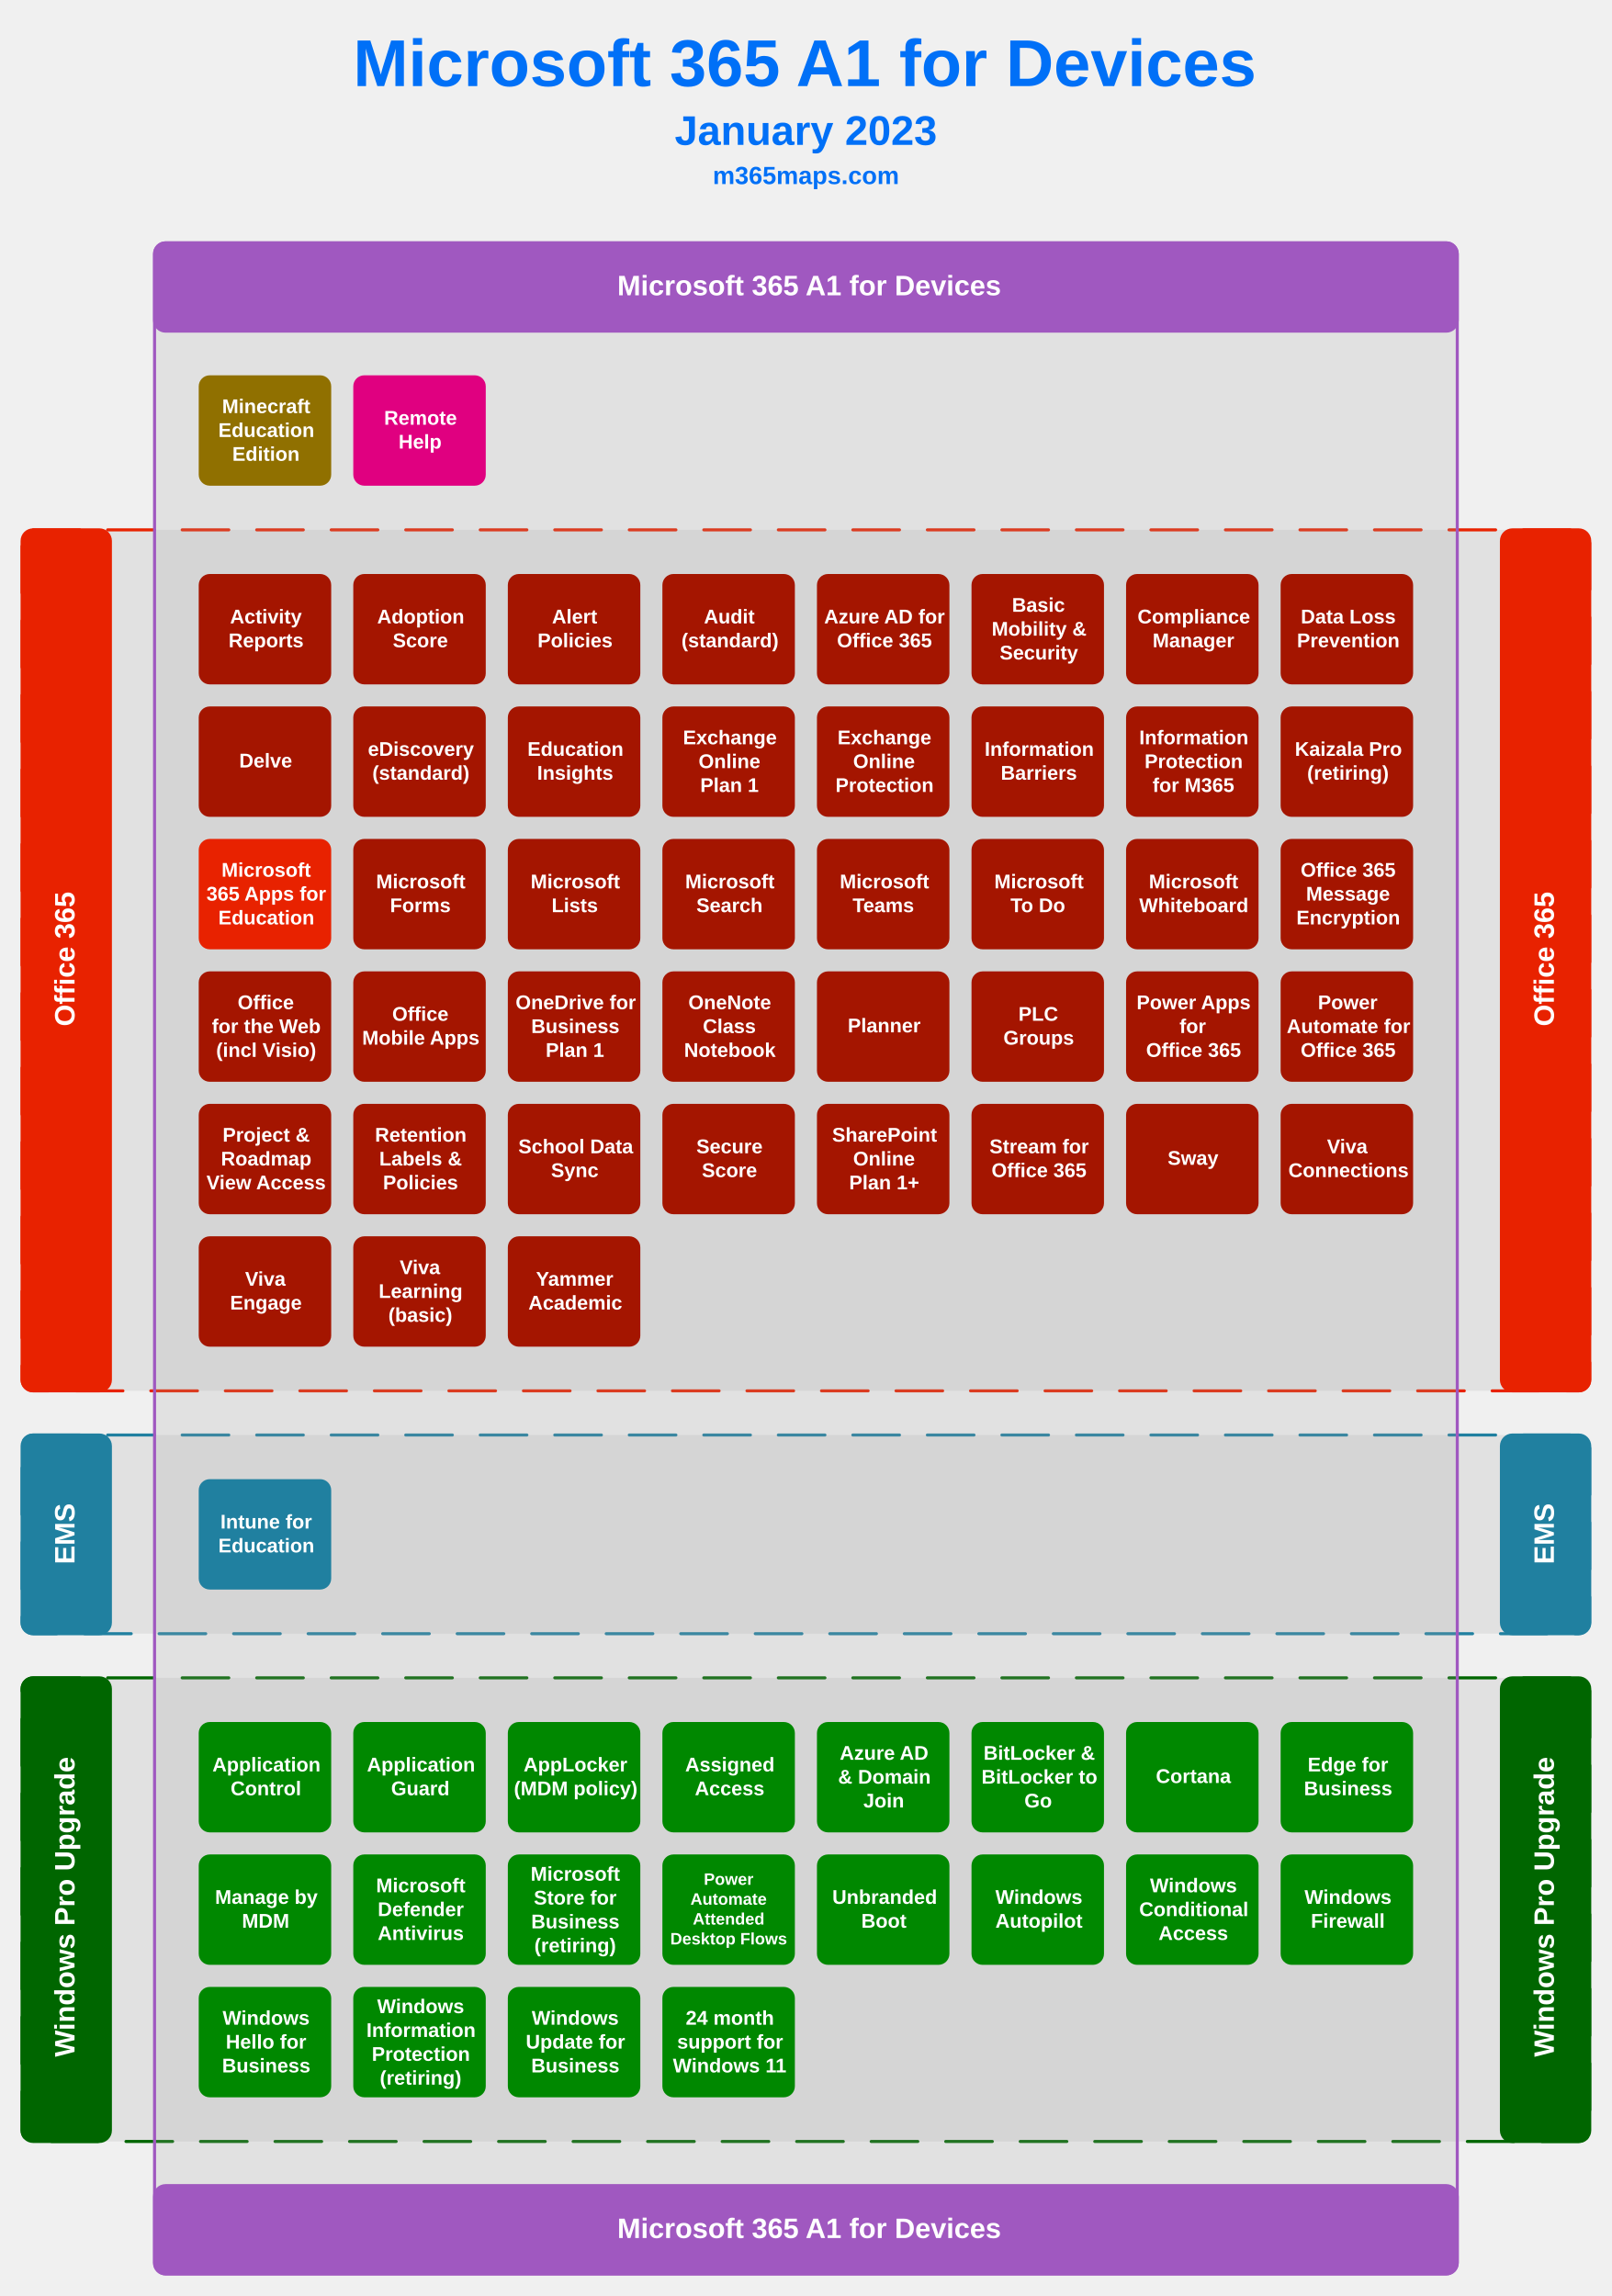
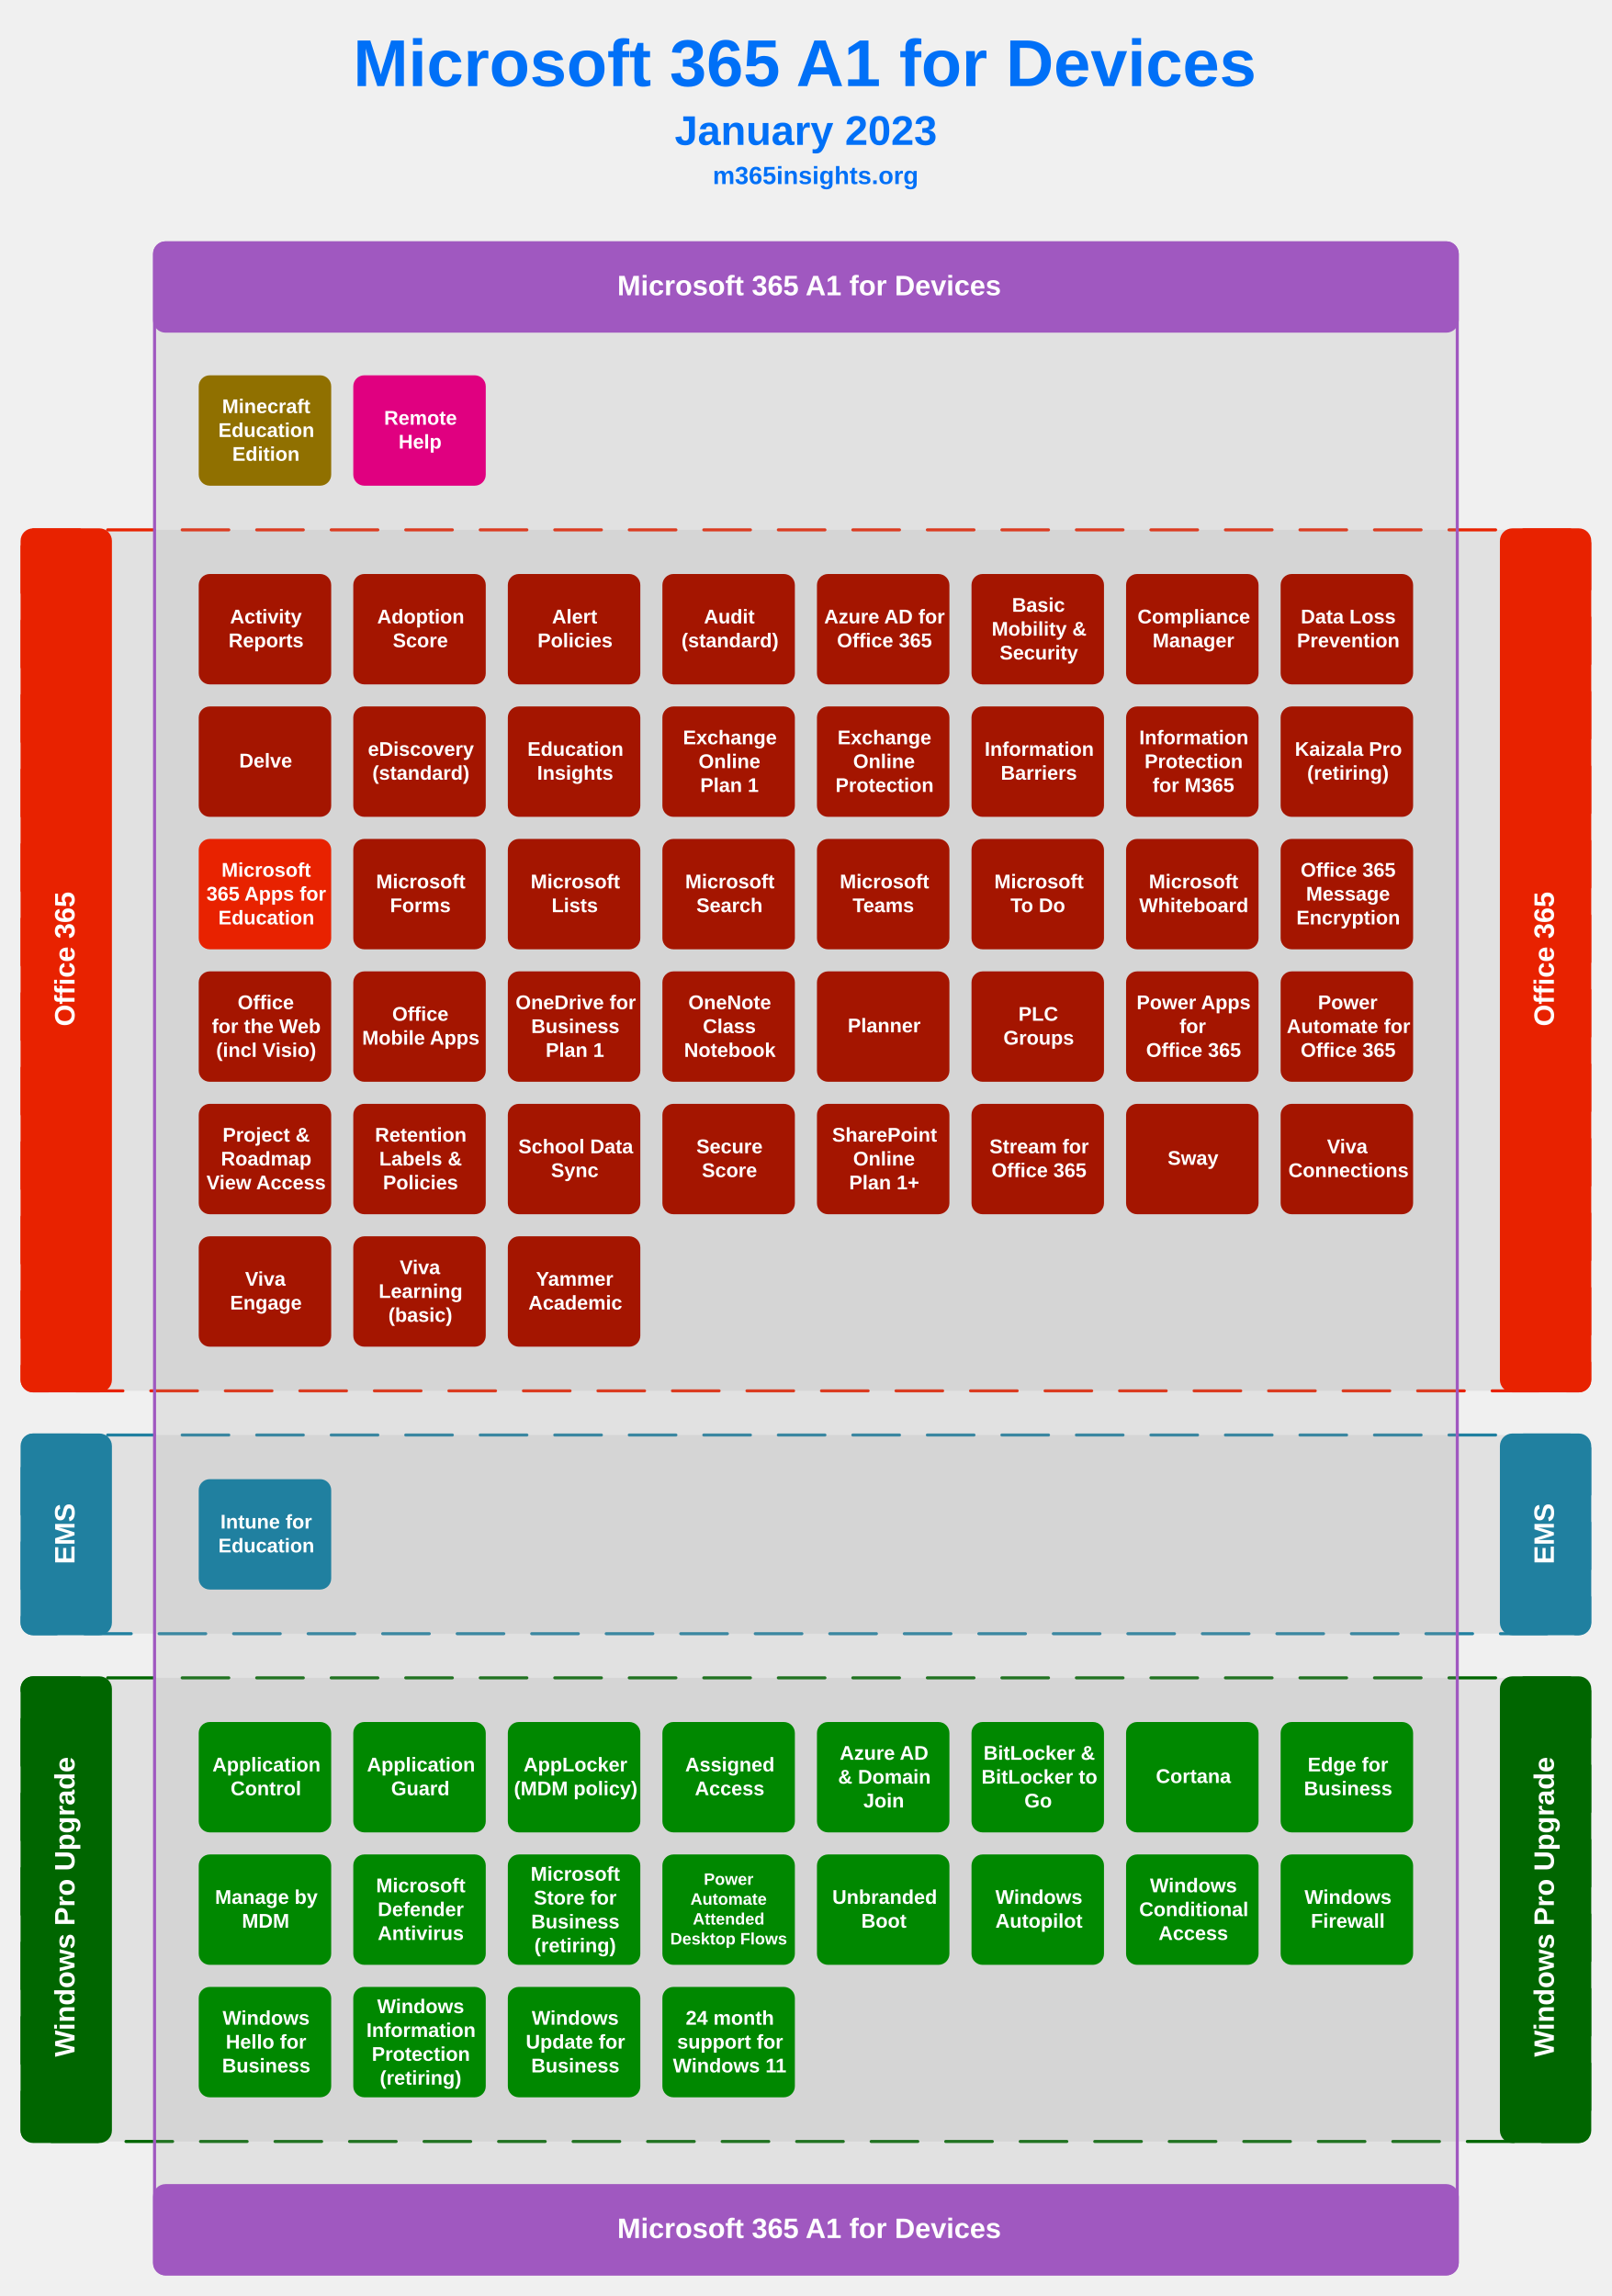
<svg xmlns="http://www.w3.org/2000/svg" width="1168" height="1664" viewBox="0 0 1168 1664" class="a">
  <style>
.b {fill:#a5a5a5;fill-opacity:0.2;stroke:#006600;stroke-dasharray:33.8,20.2;stroke-linecap:round;stroke-linejoin:round;stroke-width:2.2}
.c {fill:#a5a5a5;fill-opacity:0.2;stroke:#2080a0;stroke-dasharray:33.8,20.2;stroke-linecap:round;stroke-linejoin:round;stroke-width:2.2}
.d {fill:#a5a5a5;fill-opacity:0.2;stroke:#e82200;stroke-dasharray:33.8,20.2;stroke-linecap:round;stroke-linejoin:round;stroke-width:2.2}
.e {fill:#a5a5a5;fill-opacity:0.2;stroke:#a058c0;stroke-linecap:round;stroke-linejoin:round;stroke-width:2.2}
.f {fill:#2080a0;stroke:#2080a0;stroke-linecap:round;stroke-linejoin:round;stroke-width:2.2}
.g {fill:#ffffff;font-family:Arial;font-size:1.7em;font-weight:bold}
.h {fill:#006600;stroke:#006600;stroke-linecap:round;stroke-linejoin:round;stroke-width:2.2}
.i {fill:#e82200;stroke:#e82200;stroke-linecap:round;stroke-linejoin:round;stroke-width:2.2}
.j {fill:#a058c0;stroke:#a058c0;stroke-linecap:round;stroke-linejoin:round;stroke-width:2.2}
.k {fill:#2080a0;stroke:none;stroke-linecap:round;stroke-linejoin:round;stroke-width:1}
.l {fill:#ffffff;font-family:Arial;font-size:1.2em;font-weight:bold}
.m {font-size:1em}
.n {fill:none;stroke:none;stroke-linecap:round;stroke-linejoin:round;stroke-width:0.8}
.o {fill:#0070f7;font-family:Arial;font-size:4em;font-weight:bold}
.p {fill:none;stroke:none;stroke-linecap:round;stroke-linejoin:round;stroke-width:1}
.q {fill:#0070f7;font-family:Arial;font-size:2.5em;font-weight:bold}
.r {fill:#0070f7;font-family:Arial;font-size:1.5em;font-weight:bold}
.s {fill:#907000;stroke:none;stroke-linecap:round;stroke-linejoin:round;stroke-width:1}
.t {fill:#e00080;stroke:none;stroke-linecap:round;stroke-linejoin:round;stroke-width:1}
.u {fill:#008800;stroke:none;stroke-linecap:round;stroke-linejoin:round;stroke-width:2}
.v {fill:#ffffff;font-family:Arial;font-size:1em;font-weight:bold}
.w {fill:#008800;stroke:none;stroke-linecap:round;stroke-linejoin:round;stroke-width:2.5}
.x {fill:#e82200;stroke:none;stroke-linecap:round;stroke-linejoin:round;stroke-width:1}
.y {fill:#a41500;stroke:none;stroke-linecap:round;stroke-linejoin:round;stroke-width:1}
.a {fill:none;fill-rule:evenodd;font-size:12px;overflow:visible;stroke-linecap:square;stroke-miterlimit:3}
</style>
  <rect x="16" y="1216" width="1136" height="336" rx="8" ry="8" class="b" />
  <rect x="16" y="1040" width="1136" height="144" rx="8" ry="8" class="c" />
  <rect x="16" y="384" width="1136" height="624" rx="8" ry="8" class="d" />
  <rect x="112" y="176" width="944" height="1472" rx="8" ry="8" class="e" />
  <a target="_blank" href="https://www.microsoft.com/cloud-platform/enterprise-mobility-security" transform="translate(-1584,1184) rotate(-90)">
    <rect y="1600" width="144" height="64" rx="8" ry="8" class="f" />
    <text x="50.3" y="1638" class="g">EMS</text>
  </a>
  <a target="_blank" href="https://www.microsoft.com/microsoft-365/windows/windows-11-enterprise" transform="translate(-1584,1552) rotate(-90)">
    <rect y="1600" width="336" height="64" rx="8" ry="8" class="h" />
    <text x="61.3" y="1638" class="g">Windows Pro Upgrade</text>
  </a>
  <a target="_blank" href="https://learn.microsoft.com/office365/servicedescriptions/office-365-platform-service-description/office-365-education" transform="translate(-1584,1008) rotate(-90)">
    <rect y="1600" width="624" height="64" rx="8" ry="8" class="i" />
    <text x="264.2" y="1638" class="g">Office 365</text>
  </a>
  <a target="_blank" href="https://www.microsoft.com/microsoft-365/compare-all-microsoft-365-plans">
    <rect x="112" y="1584" width="944" height="64" rx="8" ry="8" class="j" />
    <text x="447.3" y="1622" class="g">Microsoft 365 A1 for Devices</text>
  </a>
  <a target="_blank" href="https://www.microsoft.com/microsoft-365/compare-all-microsoft-365-plans">
    <rect x="112" y="176" width="944" height="64" rx="8" ry="8" class="j" />
    <text x="447.3" y="214" class="g">Microsoft 365 A1 for Devices</text>
  </a>
  <a target="_blank" href="https://learn.microsoft.com/intune-education/what-is-intune-for-education">
    <rect x="144" y="1072" width="96" height="80" rx="8" ry="8" class="k" />
    <text x="159.7" y="1107.8" class="l">Intune for <tspan x="158.2" dy="1.2em" class="m">Education</tspan>
    </text>
  </a>
  <a target="_blank" href="https://www.microsoft.com/cloud-platform/enterprise-mobility-security" transform="translate(-512,1184) rotate(-90)">
    <rect y="1600" width="144" height="64" rx="8" ry="8" class="f" />
    <text x="50.3" y="1638" class="g">EMS</text>
  </a>
  <a target="_blank" href="https://www.microsoft.com/microsoft-365/windows/windows-11-enterprise" transform="translate(-512,1552) rotate(-90)">
    <rect y="1600" width="336" height="64" rx="8" ry="8" class="h" />
    <text x="61.3" y="1638" class="g">Windows Pro Upgrade</text>
  </a>
  <a target="_blank" href="https://learn.microsoft.com/office365/servicedescriptions/office-365-platform-service-description/office-365-education" transform="translate(-512,1008) rotate(-90)">
    <rect y="1600" width="624" height="64" rx="8" ry="8" class="i" />
    <text x="264.2" y="1638" class="g">Office 365</text>
  </a>
-   <a target="_blank" href="https://m365maps.com/">
+   <a target="_blank" href="https://m365insights.org/">
    <rect x="16" y="16" width="1136" height="64" class="n" />
    <text x="255.9" y="62.4" class="o">Microsoft 365 A1 for Devices</text>
  </a>
  <g>
    <rect x="16" y="80" width="1136" height="32" rx="8" ry="8" class="p" />
    <text x="488.9" y="105" class="q">January 2023</text>
  </g>
-   <a target="_blank" href="https://m365maps.com/">
+   <a target="_blank" href="https://m365insights.org/">
    <rect x="16" y="112" width="1136" height="32" class="n" />
-     <text x="516.5" y="133.4" class="r">m365maps.com</text>
+     <text x="516.5" y="133.4" class="r">m365insights.org</text>
  </a>
  <a target="_blank" href="https://education.minecraft.net/homepage">
    <rect x="144" y="272" width="96" height="80" rx="8" ry="8" class="s" />
    <text x="160.9" y="299.4" class="l">Minecraft <tspan x="158.2" dy="1.2em" class="m">Education </tspan>
      <tspan x="168.3" dy="1.2em" class="m">Edition</tspan>
    </text>
  </a>
  <a target="_blank" href="https://learn.microsoft.com/mem/intune/remote-actions/remote-help">
    <rect x="256" y="272" width="96" height="80" rx="8" ry="8" class="t" />
    <text x="278.3" y="307.8" class="l">Remote  <tspan x="288.8" dy="1.2em" class="m">Help</tspan>
    </text>
  </a>
  <a target="_blank" href="https://learn.microsoft.com/windows/client-management/mdm/mdm-overview">
    <rect x="144" y="1344" width="96" height="80" rx="8" ry="8" class="u" />
    <text x="155.8" y="1379.8" class="l">Manage by <tspan x="175.3" dy="1.2em" class="m">MDM</tspan>
    </text>
  </a>
  <a target="_blank" href="https://learn.microsoft.com/microsoft-store/microsoft-store-for-business-overview">
    <rect x="368" y="1344" width="96" height="80" rx="8" ry="8" class="u" />
    <text x="384.5" y="1363" class="l">Microsoft <tspan x="386.8" dy="1.2em" class="m">Store for </tspan>
      <tspan x="384.9" dy="1.2em" class="m">Business</tspan>
      <tspan x="387.2" dy="1.2em" class="m">(retiring)</tspan>
    </text>
  </a>
  <a target="_blank" href="https://learn.microsoft.com/windows-server/identity/ad-fs/operations/configure-device-based-conditional-access-on-premises">
    <rect x="816" y="1344" width="96" height="80" rx="8" ry="8" class="u" />
    <text x="833.3" y="1371.4" class="l">Windows <tspan x="825.5" dy="1.2em" class="m">Conditional </tspan>
      <tspan x="839.5" dy="1.2em" class="m">Access</tspan>
    </text>
  </a>
  <a target="_blank" href="https://learn.microsoft.com/windows/security/information-protection/windows-information-protection/protect-enterprise-data-using-wip">
    <rect x="256" y="1440" width="96" height="80" rx="8" ry="8" class="u" />
    <text x="273.3" y="1459" class="l">Windows <tspan x="265.5" dy="1.2em" class="m">Information </tspan>
      <tspan x="269.4" dy="1.2em" class="m">Protection </tspan>
      <tspan x="275.2" dy="1.2em" class="m">(retiring)</tspan>
    </text>
  </a>
  <a target="_blank" href="https://learn.microsoft.com/windows/deployment/update/waas-manage-updates-wufb">
    <rect x="368" y="1440" width="96" height="80" rx="8" ry="8" class="u" />
    <text x="385.3" y="1467.4" class="l">Windows <tspan x="381" dy="1.2em" class="m">Update for </tspan>
      <tspan x="384.9" dy="1.2em" class="m">Business</tspan>
    </text>
  </a>
  <a target="_blank" href="https://learn.microsoft.com/windows/security/identity-protection/hello-for-business/hello-identity-verification">
    <rect x="144" y="1440" width="96" height="80" rx="8" ry="8" class="u" />
    <text x="161.3" y="1467.4" class="l">Windows <tspan x="163.6" dy="1.2em" class="m">Hello for </tspan>
      <tspan x="160.9" dy="1.2em" class="m">Business</tspan>
    </text>
  </a>
  <a target="_blank" href="https://www.microsoft.com/edge/business">
    <rect x="928" y="1248" width="96" height="80" rx="8" ry="8" class="u" />
    <text x="947.6" y="1283.8" class="l">Edge for <tspan x="944.9" dy="1.2em" class="m">Business</tspan>
    </text>
  </a>
  <a target="_blank" href="https://support.microsoft.com/help/17214/windows-10-what-is">
    <rect x="816" y="1248" width="96" height="80" rx="8" ry="8" class="u" />
    <text x="837.6" y="1292.2" class="l">Cortana</text>
  </a>
  <a target="_blank" href="https://learn.microsoft.com/windows/security/threat-protection/windows-defender-application-guard/wd-app-guard-overview">
    <rect x="256" y="1248" width="96" height="80" rx="8" ry="8" class="u" />
    <text x="265.9" y="1283.8" class="l">Application <tspan x="283.4" dy="1.2em" class="m">Guard</tspan>
    </text>
  </a>
  <a target="_blank" href="https://learn.microsoft.com/azure/active-directory/devices/concept-azure-ad-join">
    <rect x="592" y="1248" width="96" height="80" rx="8" ry="8" class="u" />
    <text x="608.5" y="1275.4" class="l">Azure AD<tspan x="607.3" dy="1.2em" class="m">&amp; Domain </tspan>
      <tspan x="625.6" dy="1.2em" class="m">Join</tspan>
    </text>
  </a>
  <a target="_blank" href="https://www.microsoft.com/windows/comprehensive-security">
    <rect x="256" y="1344" width="96" height="80" rx="8" ry="8" class="u" />
    <text x="272.5" y="1371.4" class="l">Microsoft <tspan x="273.7" dy="1.2em" class="m">Defender </tspan>
      <tspan x="273.7" dy="1.2em" class="m">Antivirus</tspan>
    </text>
  </a>
  <a target="_blank" href="https://learn.microsoft.com/windows/deployment/windows-autopilot/windows-autopilot">
    <rect x="704" y="1344" width="96" height="80" rx="8" ry="8" class="u" />
    <text x="721.3" y="1379.8" class="l">Windows <tspan x="721.3" dy="1.2em" class="m">Autopilot</tspan>
    </text>
  </a>
  <a target="_blank" href="https://learn.microsoft.com/windows/security/information-protection/bitlocker/bitlocker-overview">
    <rect x="704" y="1248" width="96" height="80" rx="8" ry="8" class="u" />
    <text x="712.7" y="1275.4" class="l">BitLocker &amp; <tspan x="711.2" dy="1.2em" class="m">BitLocker to </tspan>
      <tspan x="742.3" dy="1.2em" class="m">Go</tspan>
    </text>
  </a>
  <a target="_blank" href="https://learn.microsoft.com/windows/security/threat-protection/windows-firewall/windows-firewall-with-advanced-security">
    <rect x="928" y="1344" width="96" height="80" rx="8" ry="8" class="u" />
    <text x="945.3" y="1379.8" class="l">Windows <tspan x="949.9" dy="1.2em" class="m">Firewall</tspan>
    </text>
  </a>
  <a target="_blank" href="https://learn.microsoft.com/windows/security/threat-protection/windows-defender-application-control/windows-defender-application-control">
    <rect x="144" y="1248" width="96" height="80" rx="8" ry="8" class="u" />
    <text x="153.9" y="1283.8" class="l">Application <tspan x="167.1" dy="1.2em" class="m">Control</tspan>
    </text>
  </a>
  <a target="_blank" href="https://go.microsoft.com/fwlink/?linkid=2085130">
    <rect x="480" y="1344" width="96" height="80" rx="8" ry="8" class="u" />
    <text x="510" y="1366" class="v">Power <tspan x="500.3" dy="1.2em" class="m">Automate </tspan>
      <tspan x="502" dy="1.2em" class="m">Attended </tspan>
      <tspan x="485.7" dy="1.2em" class="m">Desktop Flows</tspan>
    </text>
  </a>
  <a target="_blank" href="https://learn.microsoft.com/windows-hardware/customize/enterprise/unbranded-boot">
    <rect x="592" y="1344" width="96" height="80" rx="8" ry="8" class="u" />
    <text x="603.1" y="1379.8" class="l">Unbranded <tspan x="624.1" dy="1.2em" class="m">Boot</tspan>
    </text>
  </a>
  <a target="_blank" href="https://learn.microsoft.com/windows/whats-new/windows-11-plan#servicing-and-support">
    <rect x="480" y="1440" width="96" height="80" rx="8" ry="8" class="w" />
    <text x="496.9" y="1467.4" class="l">24 month <tspan x="490.7" dy="1.2em" class="m">support for </tspan>
      <tspan x="487.6" dy="1.2em" class="m">Windows 11</tspan>
    </text>
  </a>
  <a target="_blank" href="https://learn.microsoft.com/windows/security/threat-protection/windows-defender-application-control/applocker/applocker-overview">
    <rect x="368" y="1248" width="96" height="80" rx="8" ry="8" class="w" />
    <text x="379.4" y="1283.8" class="l">AppLocker<tspan x="372.4" dy="1.2em" class="m">(MDM policy)</tspan>
    </text>
  </a>
  <a target="_blank" href="https://learn.microsoft.com/windows/configuration/kiosk-single-app">
    <rect x="480" y="1248" width="96" height="80" rx="8" ry="8" class="w" />
    <text x="496.5" y="1283.8" class="l">Assigned <tspan x="503.5" dy="1.2em" class="m">Access</tspan>
    </text>
  </a>
  <a target="_blank" href="https://www.microsoft.com/microsoft-365/business/microsoft-365-apps-for-enterprise-product">
    <rect x="144" y="608" width="96" height="80" rx="8" ry="8" class="x" />
    <text x="160.5" y="635.4" class="l">Microsoft <tspan x="149.6" dy="1.2em" class="m">365 Apps for </tspan>
      <tspan x="158.2" dy="1.2em" class="m">Education</tspan>
    </text>
  </a>
  <a target="_blank" href="https://products.office.com/yammer/yammer-overview">
    <rect x="368" y="896" width="96" height="80" rx="8" ry="8" class="y" />
    <text x="388.4" y="931.8" class="l">Yammer <tspan x="382.9" dy="1.2em" class="m">Academic</tspan>
    </text>
  </a>
  <a target="_blank" href="https://support.office.com/sway">
    <rect x="816" y="800" width="96" height="80" rx="8" ry="8" class="y" />
    <text x="846.1" y="844.2" class="l">Sway</text>
  </a>
  <a target="_blank" href="https://learn.microsoft.com/office365/servicedescriptions/exchange-online-protection-service-description/exchange-online-protection-service-description">
    <rect x="592" y="512" width="96" height="80" rx="8" ry="8" class="y" />
    <text x="606.9" y="539.4" class="l">Exchange <tspan x="618.2" dy="1.2em" class="m">Online </tspan>
      <tspan x="605.4" dy="1.2em" class="m">Protection</tspan>
    </text>
  </a>
  <a target="_blank" href="https://products.office.com/microsoft-teams/">
    <rect x="592" y="608" width="96" height="80" rx="8" ry="8" class="y" />
    <text x="608.5" y="643.8" class="l">Microsoft <tspan x="617.8" dy="1.2em" class="m">Teams</tspan>
    </text>
  </a>
  <a target="_blank" href="https://learn.microsoft.com/office365/servicedescriptions/exchange-online-service-description/exchange-online-service-description#feature-availability-across-exchange-online-standalone-plans">
    <rect x="480" y="512" width="96" height="80" rx="8" ry="8" class="y" />
    <text x="494.9" y="539.4" class="l">Exchange <tspan x="506.2" dy="1.2em" class="m">Online </tspan>
      <tspan x="507.4" dy="1.2em" class="m">Plan 1</tspan>
    </text>
  </a>
  <a target="_blank" href="https://learn.microsoft.com/sharepoint/introduction">
    <rect x="592" y="800" width="96" height="80" rx="8" ry="8" class="y" />
    <text x="603" y="827.4" class="l">SharePoint <tspan x="618.2" dy="1.2em" class="m">Online </tspan>
      <tspan x="615.3" dy="1.2em" class="m">Plan 1+</tspan>
    </text>
  </a>
  <a target="_blank" href="https://learn.microsoft.com/office365/servicedescriptions/onedrive-for-business-service-description">
    <rect x="368" y="704" width="96" height="80" rx="8" ry="8" class="y" />
    <text x="373.6" y="731.4" class="l">OneDrive for <tspan x="384.9" dy="1.2em" class="m">Business </tspan>
      <tspan x="395.4" dy="1.2em" class="m">Plan 1</tspan>
    </text>
  </a>
  <a target="_blank" href="https://products.office.com/business/task-management-software">
    <rect x="592" y="704" width="96" height="80" rx="8" ry="8" class="y" />
    <text x="614.3" y="748.2" class="l">Planner</text>
  </a>
  <a target="_blank" href="https://learn.microsoft.com/stream/">
    <rect x="704" y="800" width="96" height="80" rx="8" ry="8" class="y" />
    <text x="717" y="835.8" class="l">Stream for <tspan x="718.5" dy="1.2em" class="m">Office 365</tspan>
    </text>
  </a>
  <a target="_blank" href="https://support.microsoft.com/office/1315665a-c6af-4409-a28d-49f8916878ca">
    <rect x="144" y="512" width="96" height="80" rx="8" ry="8" class="y" />
    <text x="173.3" y="556.2" class="l">Delve</text>
  </a>
  <a target="_blank" href="https://sds.microsoft.com/">
    <rect x="368" y="800" width="96" height="80" rx="8" ry="8" class="y" />
    <text x="375.6" y="835.8" class="l">School Data <tspan x="399.3" dy="1.2em" class="m">Sync</tspan>
    </text>
  </a>
  <a target="_blank" href="https://support.office.com/forms">
    <rect x="256" y="608" width="96" height="80" rx="8" ry="8" class="y" />
    <text x="272.5" y="643.8" class="l">Microsoft <tspan x="282.6" dy="1.2em" class="m">Forms</tspan>
    </text>
  </a>
  <a target="_blank" href="https://www.onenote.com/classnotebook">
    <rect x="480" y="704" width="96" height="80" rx="8" ry="8" class="y" />
    <text x="498.8" y="731.4" class="l">OneNote <tspan x="509.3" dy="1.2em" class="m">Class </tspan>
      <tspan x="495.7" dy="1.2em" class="m">Notebook</tspan>
    </text>
  </a>
  <a target="_blank" href="https://www.microsoft.com/en-us/microsoft-365/blog/2016/06/20/professional-learning-community-groups-in-office-365-education/">
    <rect x="704" y="704" width="96" height="80" rx="8" ry="8" class="y" />
    <text x="738" y="739.8" class="l">PLC<tspan x="727.1" dy="1.2em" class="m">Groups</tspan>
    </text>
  </a>
  <a target="_blank" href="https://learn.microsoft.com/microsoft-365/whiteboard/">
    <rect x="816" y="608" width="96" height="80" rx="8" ry="8" class="y" />
    <text x="832.5" y="643.8" class="l">Microsoft <tspan x="825.5" dy="1.2em" class="m">Whiteboard</tspan>
    </text>
  </a>
  <a target="_blank" href="https://www.microsoft.com/microsoft-365/microsoft-to-do-list-app">
    <rect x="704" y="608" width="96" height="80" rx="8" ry="8" class="y" />
    <text x="720.5" y="643.8" class="l">Microsoft <tspan x="732.2" dy="1.2em" class="m">To Do</tspan>
    </text>
  </a>
  <a target="_blank" href="https://learn.microsoft.com/microsoft-365/compliance/retention">
    <rect x="256" y="800" width="96" height="80" rx="8" ry="8" class="y" />
    <text x="271.7" y="827.4" class="l">Retention <tspan x="274.8" dy="1.2em" class="m">Labels &amp; </tspan>
      <tspan x="277.5" dy="1.2em" class="m">Policies</tspan>
    </text>
  </a>
  <a target="_blank" href="https://learn.microsoft.com/microsoft-365/compliance/get-started-core-ediscovery">
    <rect x="256" y="512" width="96" height="80" rx="8" ry="8" class="y" />
    <text x="266.6" y="547.8" class="l">eDiscovery <tspan x="269.8" dy="1.2em" class="m">(standard)</tspan>
    </text>
  </a>
  <a target="_blank" href="https://www.microsoft.com/microsoft-365/microsoft-lists">
    <rect x="368" y="608" width="96" height="80" rx="8" ry="8" class="y" />
    <text x="384.5" y="643.8" class="l">Microsoft <tspan x="399.7" dy="1.2em" class="m">Lists</tspan>
    </text>
  </a>
  <a target="_blank" href="https://products.office.com/en/business/microsoft-kaizala">
    <rect x="928" y="512" width="96" height="80" rx="8" ry="8" class="y" />
    <text x="938.3" y="547.8" class="l">Kaizala Pro<tspan x="947.2" dy="1.2em" class="m">(retiring)</tspan>
    </text>
  </a>
  <a target="_blank" href="https://learn.microsoft.com/microsoft-365/compliance/sensitivity-labels">
    <rect x="816" y="512" width="96" height="80" rx="8" ry="8" class="y" />
    <text x="825.5" y="539.4" class="l">Information <tspan x="829.4" dy="1.2em" class="m">Protection</tspan>
      <tspan x="835.2" dy="1.2em" class="m">for M365</tspan>
    </text>
  </a>
  <a target="_blank" href="https://learn.microsoft.com/microsoft-365/compliance/ome">
    <rect x="928" y="608" width="96" height="80" rx="8" ry="8" class="y" />
    <text x="942.5" y="635.4" class="l">Office 365 <tspan x="946.4" dy="1.2em" class="m">Message </tspan>
      <tspan x="939.4" dy="1.2em" class="m">Encryption</tspan>
    </text>
  </a>
  <a target="_blank" href="https://www.microsoft.com/microsoft-viva/connections">
    <rect x="928" y="800" width="96" height="80" rx="8" ry="8" class="y" />
    <text x="961.6" y="835.8" class="l">Viva <tspan x="933.6" dy="1.2em" class="m">Connections</tspan>
    </text>
  </a>
  <a target="_blank" href="https://www.microsoft.com/microsoft-viva/learning">
    <rect x="256" y="896" width="96" height="80" rx="8" ry="8" class="y" />
    <text x="289.6" y="923.4" class="l">Viva <tspan x="274.4" dy="1.2em" class="m">Learning </tspan>
      <tspan x="281.4" dy="1.2em" class="m">(basic)</tspan>
    </text>
  </a>
  <a target="_blank" href="https://learn.microsoft.com/microsoft-365/compliance/search-the-audit-log-in-security-and-compliance">
    <rect x="480" y="416" width="96" height="80" rx="8" ry="8" class="y" />
    <text x="510.1" y="451.8" class="l">Audit <tspan x="493.8" dy="1.2em" class="m">(standard)</tspan>
    </text>
  </a>
  <a target="_blank" href="https://learn.microsoft.com/microsoft-365/compliance/alert-policies">
    <rect x="368" y="416" width="96" height="80" rx="8" ry="8" class="y" />
    <text x="400" y="451.8" class="l">Alert <tspan x="389.5" dy="1.2em" class="m">Policies</tspan>
    </text>
  </a>
  <a target="_blank" href="https://products.office.com/mobile/office">
    <rect x="256" y="704" width="96" height="80" rx="8" ry="8" class="y" />
    <text x="284.2" y="739.8" class="l">Office <tspan x="262.4" dy="1.2em" class="m">Mobile Apps</tspan>
    </text>
  </a>
  <a target="_blank" href="https://learn.microsoft.com/office365/servicedescriptions/office-online-service-description/office-online-service-description">
    <rect x="144" y="704" width="96" height="80" rx="8" ry="8" class="y" />
    <text x="172.2" y="731.4" class="l">Office<tspan x="153.5" dy="1.2em" class="m">for the Web</tspan>
      <tspan x="156.6" dy="1.2em" class="m">(incl Visio)</tspan>
    </text>
  </a>
  <a target="_blank" href="https://learn.microsoft.com/viva/engage/overview">
    <rect x="144" y="896" width="96" height="80" rx="8" ry="8" class="y" />
    <text x="177.6" y="931.8" class="l">Viva <tspan x="166.7" dy="1.2em" class="m">Engage</tspan>
    </text>
  </a>
  <a target="_blank" href="https://learn.microsoft.com/microsoft-365/compliance/compliance-manager-overview">
    <rect x="816" y="416" width="96" height="80" rx="8" ry="8" class="y" />
    <text x="824.3" y="451.8" class="l">Compliance <tspan x="835.2" dy="1.2em" class="m">Manager</tspan>
    </text>
  </a>
  <a target="_blank" href="https://learn.microsoft.com/microsoft-365/security/defender/microsoft-secure-score">
    <rect x="480" y="800" width="96" height="80" rx="8" ry="8" class="y" />
    <text x="504.6" y="835.8" class="l">Secure <tspan x="508.6" dy="1.2em" class="m">Score</tspan>
    </text>
  </a>
  <a target="_blank" href="https://learn.microsoft.com/microsoft-365/admin/adoption/adoption-score">
    <rect x="256" y="416" width="96" height="80" rx="8" ry="8" class="y" />
    <text x="273.3" y="451.8" class="l">Adoption <tspan x="284.6" dy="1.2em" class="m">Score</tspan>
    </text>
  </a>
  <a target="_blank" href="https://learn.microsoft.com/microsoft-365/admin/activity-reports/activity-reports">
    <rect x="144" y="416" width="96" height="80" rx="8" ry="8" class="y" />
    <text x="166.7" y="451.8" class="l">Activity <tspan x="165.6" dy="1.2em" class="m">Reports</tspan>
    </text>
  </a>
  <a target="_blank" href="https://learn.microsoft.com/microsoft-365/compliance/information-barriers">
    <rect x="704" y="512" width="96" height="80" rx="8" ry="8" class="y" />
    <text x="713.5" y="547.8" class="l">Information <tspan x="725.2" dy="1.2em" class="m">Barriers</tspan>
    </text>
  </a>
  <a target="_blank" href="https://support.microsoft.com/topic/27b56255-90c0-47aa-bac3-1c9f50157181">
    <rect x="368" y="512" width="96" height="80" rx="8" ry="8" class="y" />
    <text x="382.2" y="547.8" class="l">Education <tspan x="389.2" dy="1.2em" class="m">Insights</tspan>
    </text>
  </a>
  <a target="_blank" href="https://learn.microsoft.com/microsoft-365/admin/basic-mobility-security/capabilities">
    <rect x="704" y="416" width="96" height="80" rx="8" ry="8" class="y" />
    <text x="733.3" y="443.4" class="l">Basic <tspan x="718.6" dy="1.2em" class="m">Mobility &amp; </tspan>
      <tspan x="724.4" dy="1.2em" class="m">Security</tspan>
    </text>
  </a>
  <a target="_blank" href="https://azure.microsoft.com/pricing/details/active-directory/">
    <rect x="592" y="416" width="96" height="80" rx="8" ry="8" class="y" />
    <text x="597.2" y="451.8" class="l">Azure AD for <tspan x="606.5" dy="1.2em" class="m">Office 365</tspan>
    </text>
  </a>
  <a target="_blank" href="https://learn.microsoft.com/project-for-the-web/office-365-user-view-access-to-project-and-roadmap">
    <rect x="144" y="800" width="96" height="80" rx="8" ry="8" class="y" />
    <text x="161.3" y="827.4" class="l">Project &amp; <tspan x="160.1" dy="1.2em" class="m">Roadmap </tspan>
      <tspan x="149.6" dy="1.2em" class="m">View Access</tspan>
    </text>
  </a>
  <a target="_blank" href="https://learn.microsoft.com/office365/securitycompliance/data-loss-prevention-policies">
    <rect x="928" y="416" width="96" height="80" rx="8" ry="8" class="y" />
    <text x="942.6" y="451.8" class="l">Data Loss <tspan x="939.8" dy="1.2em" class="m">Prevention</tspan>
    </text>
  </a>
  <a target="_blank" href="https://learn.microsoft.com/microsoftsearch/overview-microsoft-search">
    <rect x="480" y="608" width="96" height="80" rx="8" ry="8" class="y" />
    <text x="496.5" y="643.8" class="l">Microsoft <tspan x="504.6" dy="1.2em" class="m">Search</tspan>
    </text>
  </a>
  <a target="_blank" href="https://powerapps.microsoft.com/">
    <rect x="816" y="704" width="96" height="80" rx="8" ry="8" class="y" />
    <text x="823.6" y="731.4" class="l">Power Apps<tspan x="854.7" dy="1.2em" class="m">for </tspan>
      <tspan x="830.5" dy="1.2em" class="m">Office 365</tspan>
    </text>
  </a>
  <a target="_blank" href="https://powerautomate.microsoft.com/">
    <rect x="928" y="704" width="96" height="80" rx="8" ry="8" class="y" />
    <text x="955" y="731.4" class="l">Power <tspan x="932.4" dy="1.2em" class="m">Automate for</tspan>
      <tspan x="942.5" dy="1.2em" class="m">Office 365</tspan>
    </text>
  </a>
</svg>
